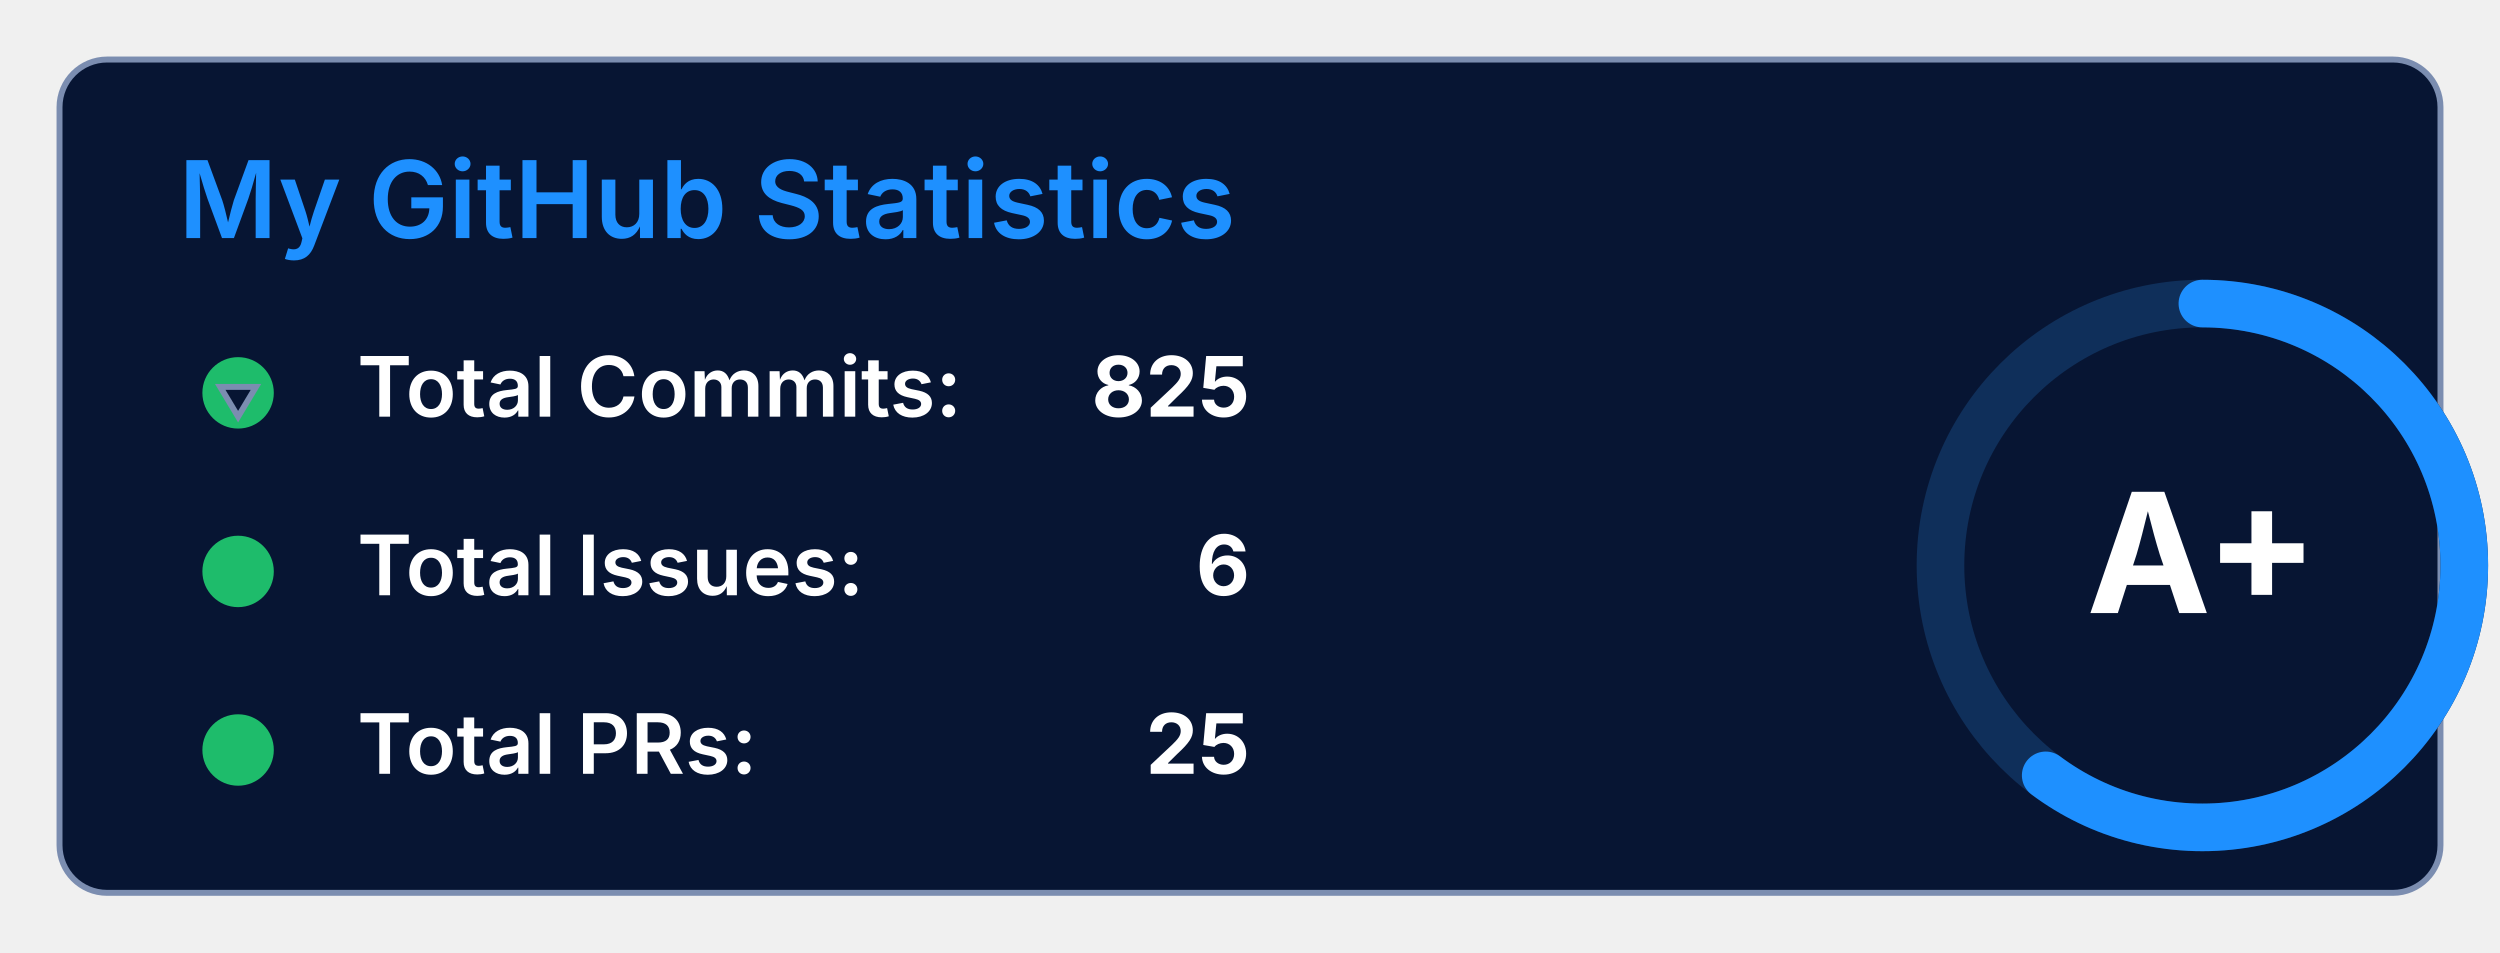
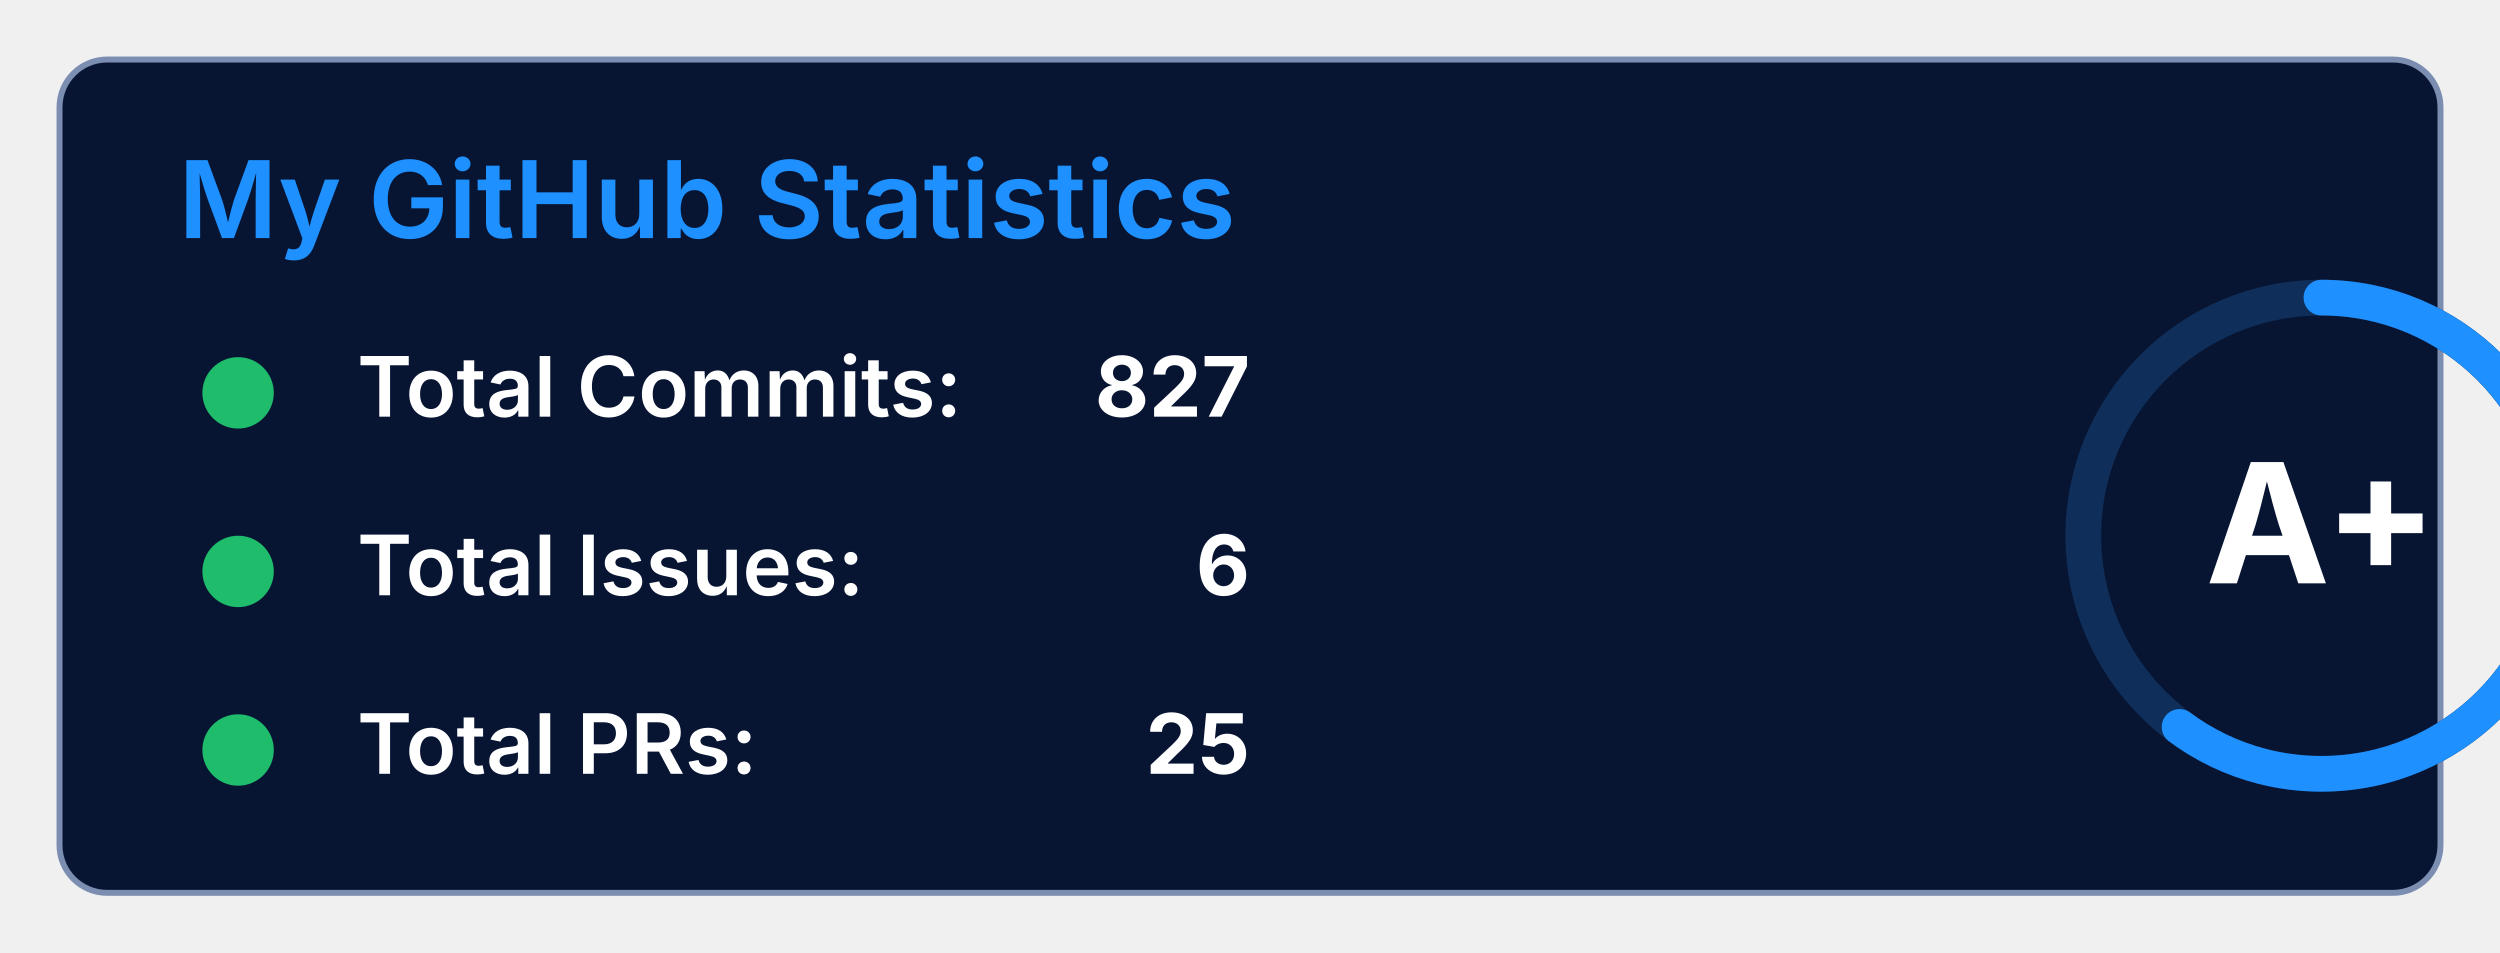
<svg xmlns="http://www.w3.org/2000/svg" width="420" height="160" viewBox="0 0 420 160" fill="none" style="font-family: 'Inter', sans-serif;">
  <defs>
    <style>
      .bg { fill: #071533; stroke: #7B8DB0; stroke-width: 1; rx: 8; ry: 8; }
      .title { fill: #1E90FF; font-weight: 600; font-size: 18px; }
      .label { fill: white; font-weight: 600; font-size: 14px; }
      .value { fill: white; font-weight: 700; font-size: 14px; }
      .icon { fill: #1EBC6B; }
    </style>
  </defs>
  <rect width="400" height="140" x="10" y="10" class="bg" rx="10" ry="10" />
  <text x="30" y="40" class="title">My GitHub Statistics</text>
  <g transform="translate(30, 60)">
    <circle class="icon" cx="10" cy="6" r="6" />
-     <path class="bg" d="M7 5 L10 10 L13 5 Z" fill="#1EBC6B" />
+     <path d="M7 5 L10 10 L13 5 Z" fill="#1EBC6B" />
    <text class="label" x="30" y="10">Total Commits:</text>
-     <text class="value" x="180" y="10" text-anchor="end">825</text>
+     <text class="value" x="180" y="10" text-anchor="end">827</text>
  </g>
  <g transform="translate(30, 90)">
    <circle class="icon" cx="10" cy="6" r="6" />
    <path d="M10 2 A4 4 0 1 1 9.99 2 Z M9 6 L11 6 L10 11 Z" fill="#1EBC6B" />
    <text class="label" x="30" y="10">Total Issues:</text>
    <text class="value" x="180" y="10" text-anchor="end">6</text>
  </g>
  <g transform="translate(30, 120)">
    <circle class="icon" cx="10" cy="6" r="6" />
    <path d="M8 5 L12 5 L10 9 Z" fill="#1EBC6B" />
    <text class="label" x="30" y="10">Total PRs:</text>
    <text class="value" x="180" y="10" text-anchor="end">25</text>
  </g>
-   <g transform="translate(320, 45)">
-     <circle cx="50" cy="50" r="44" stroke="#0F2F5A" stroke-width="8" fill="none" />
-     <circle cx="50" cy="50" r="44" stroke="#1E90FF" stroke-width="8" stroke-linecap="round" stroke-dasharray="276.46" stroke-dashoffset="110" fill="none" transform="rotate(-90 50 50)" />
+   <g transform="translate(340, 40)">
+     <circle cx="50" cy="50" r="40" stroke="#0F2F5A" stroke-width="6" fill="none" />
+     <circle cx="50" cy="50" r="40" stroke="#1E90FF" stroke-width="6" stroke-linecap="round" stroke-dasharray="251.2" stroke-dashoffset="100" fill="none" transform="rotate(-90 50 50)" />
    <text x="50" y="58" fill="white" font-weight="700" font-size="28" text-anchor="middle" font-family="'Inter', sans-serif">A+</text>
  </g>
</svg>
